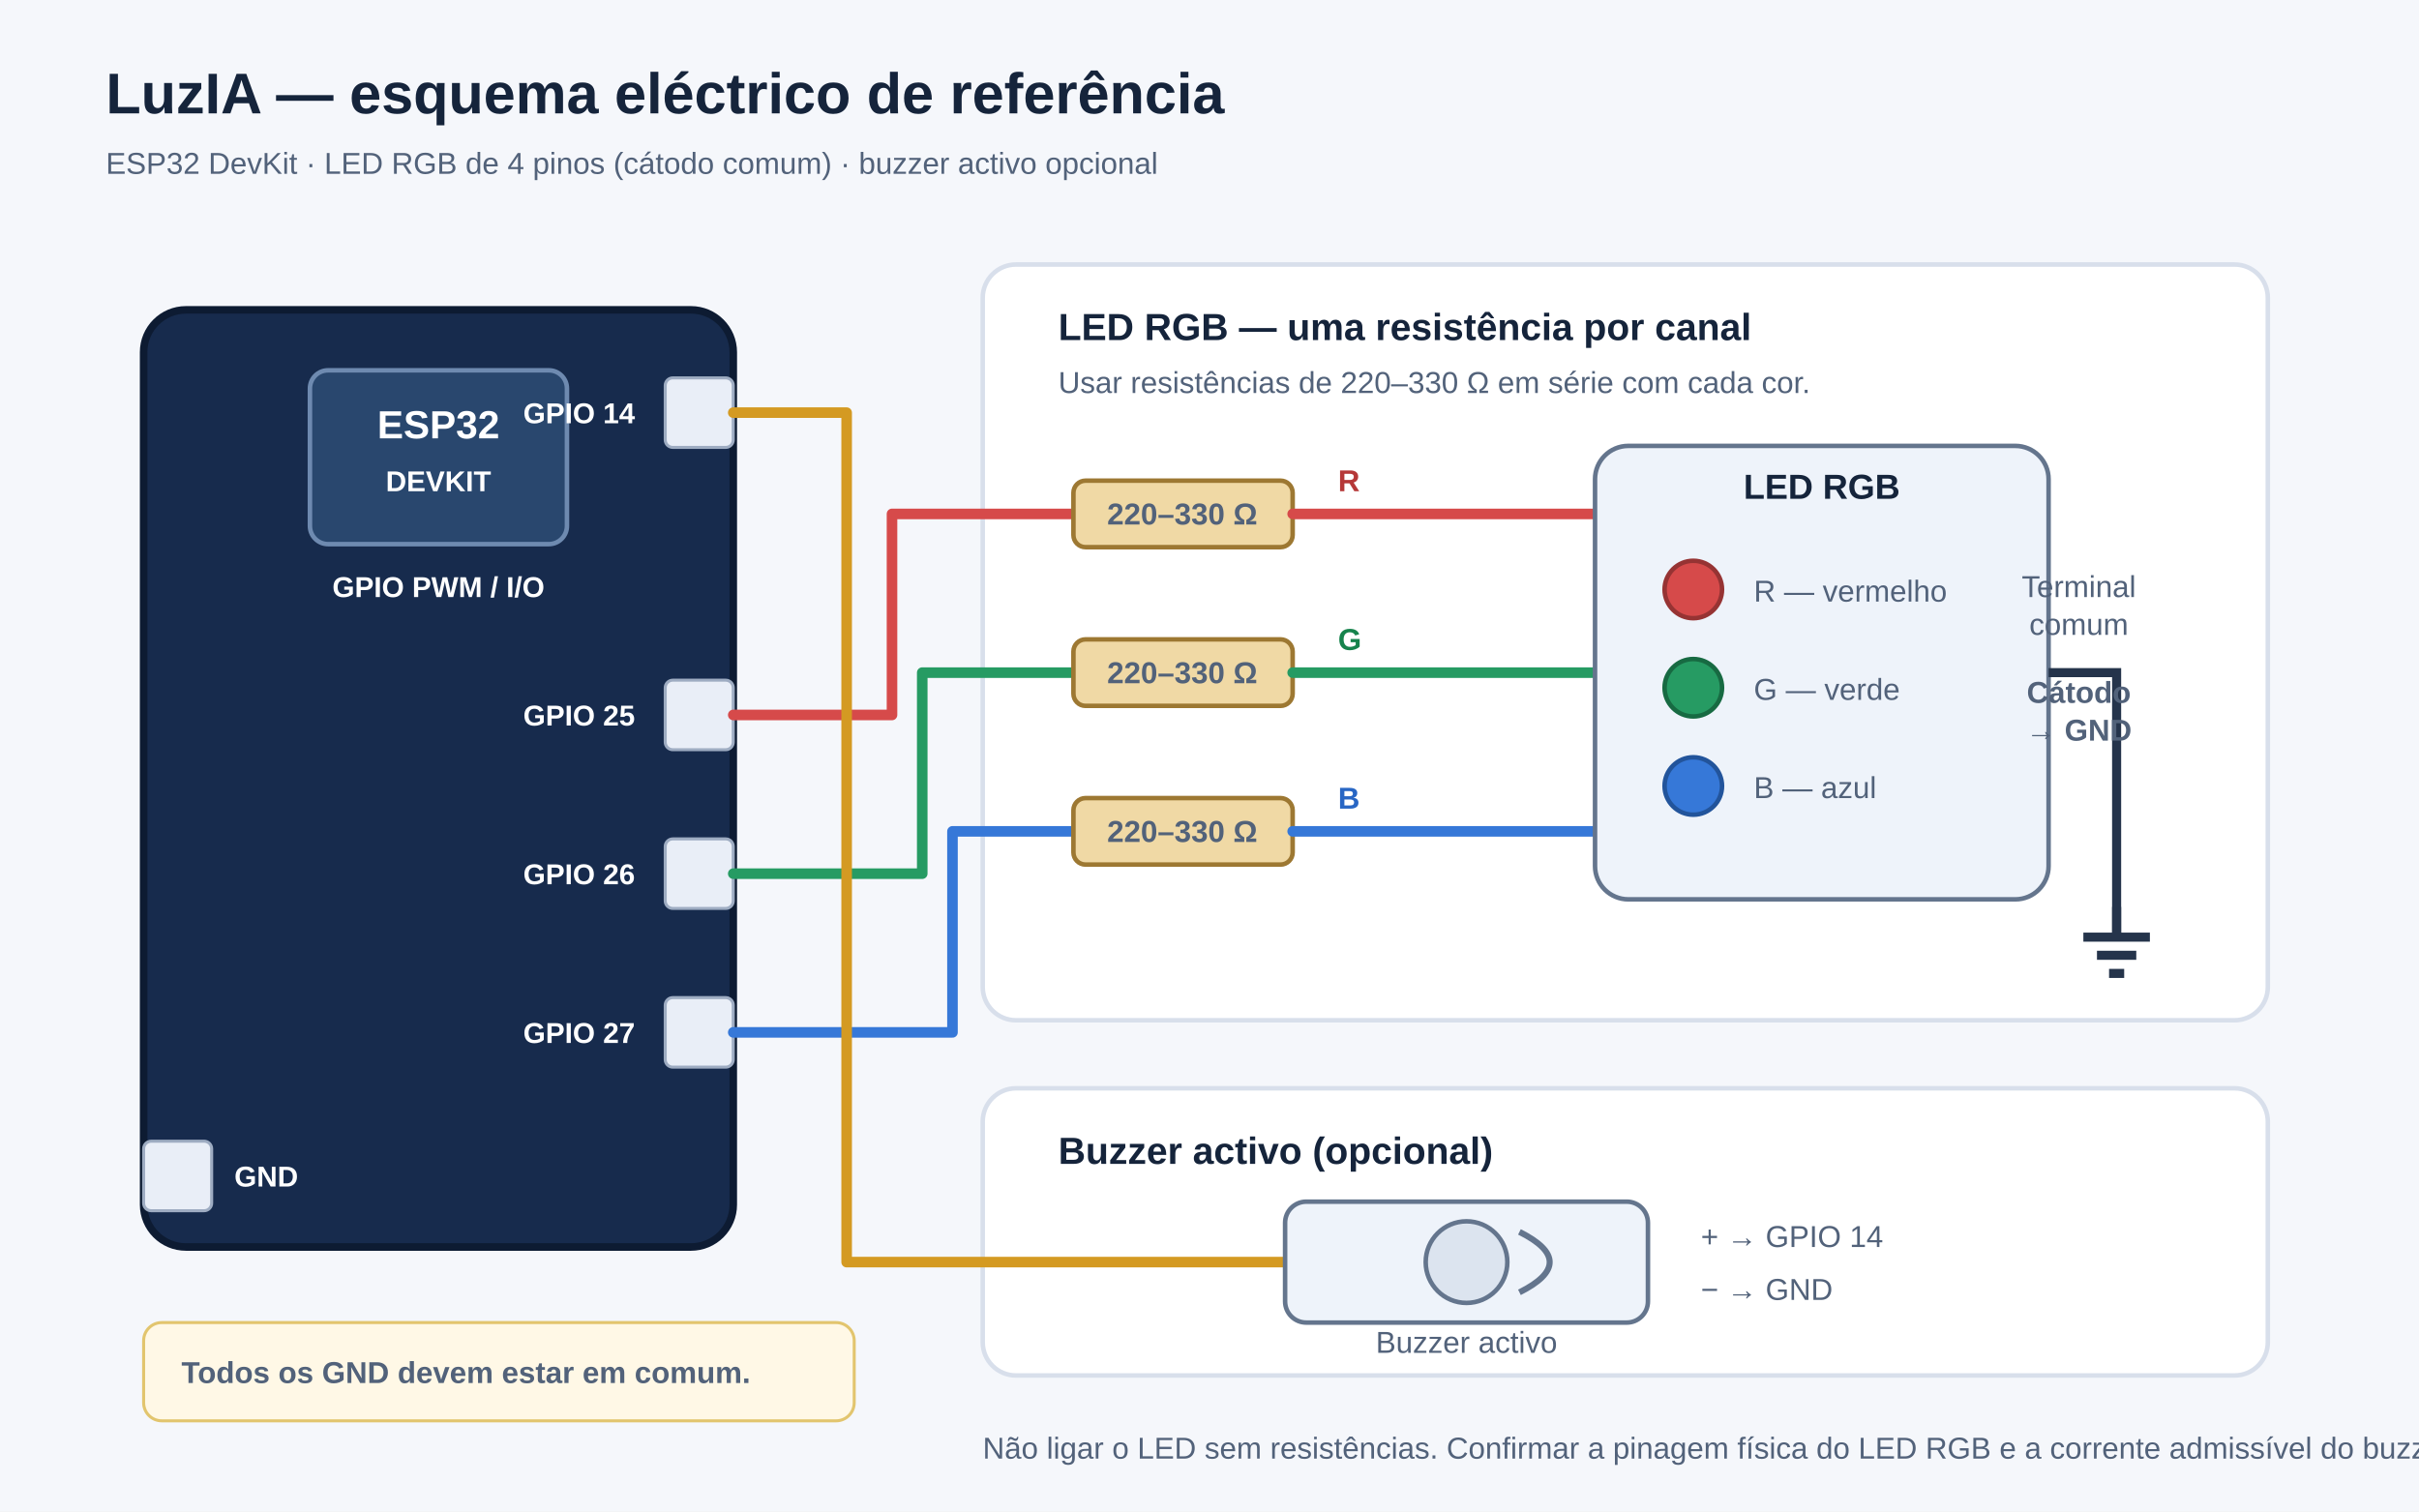
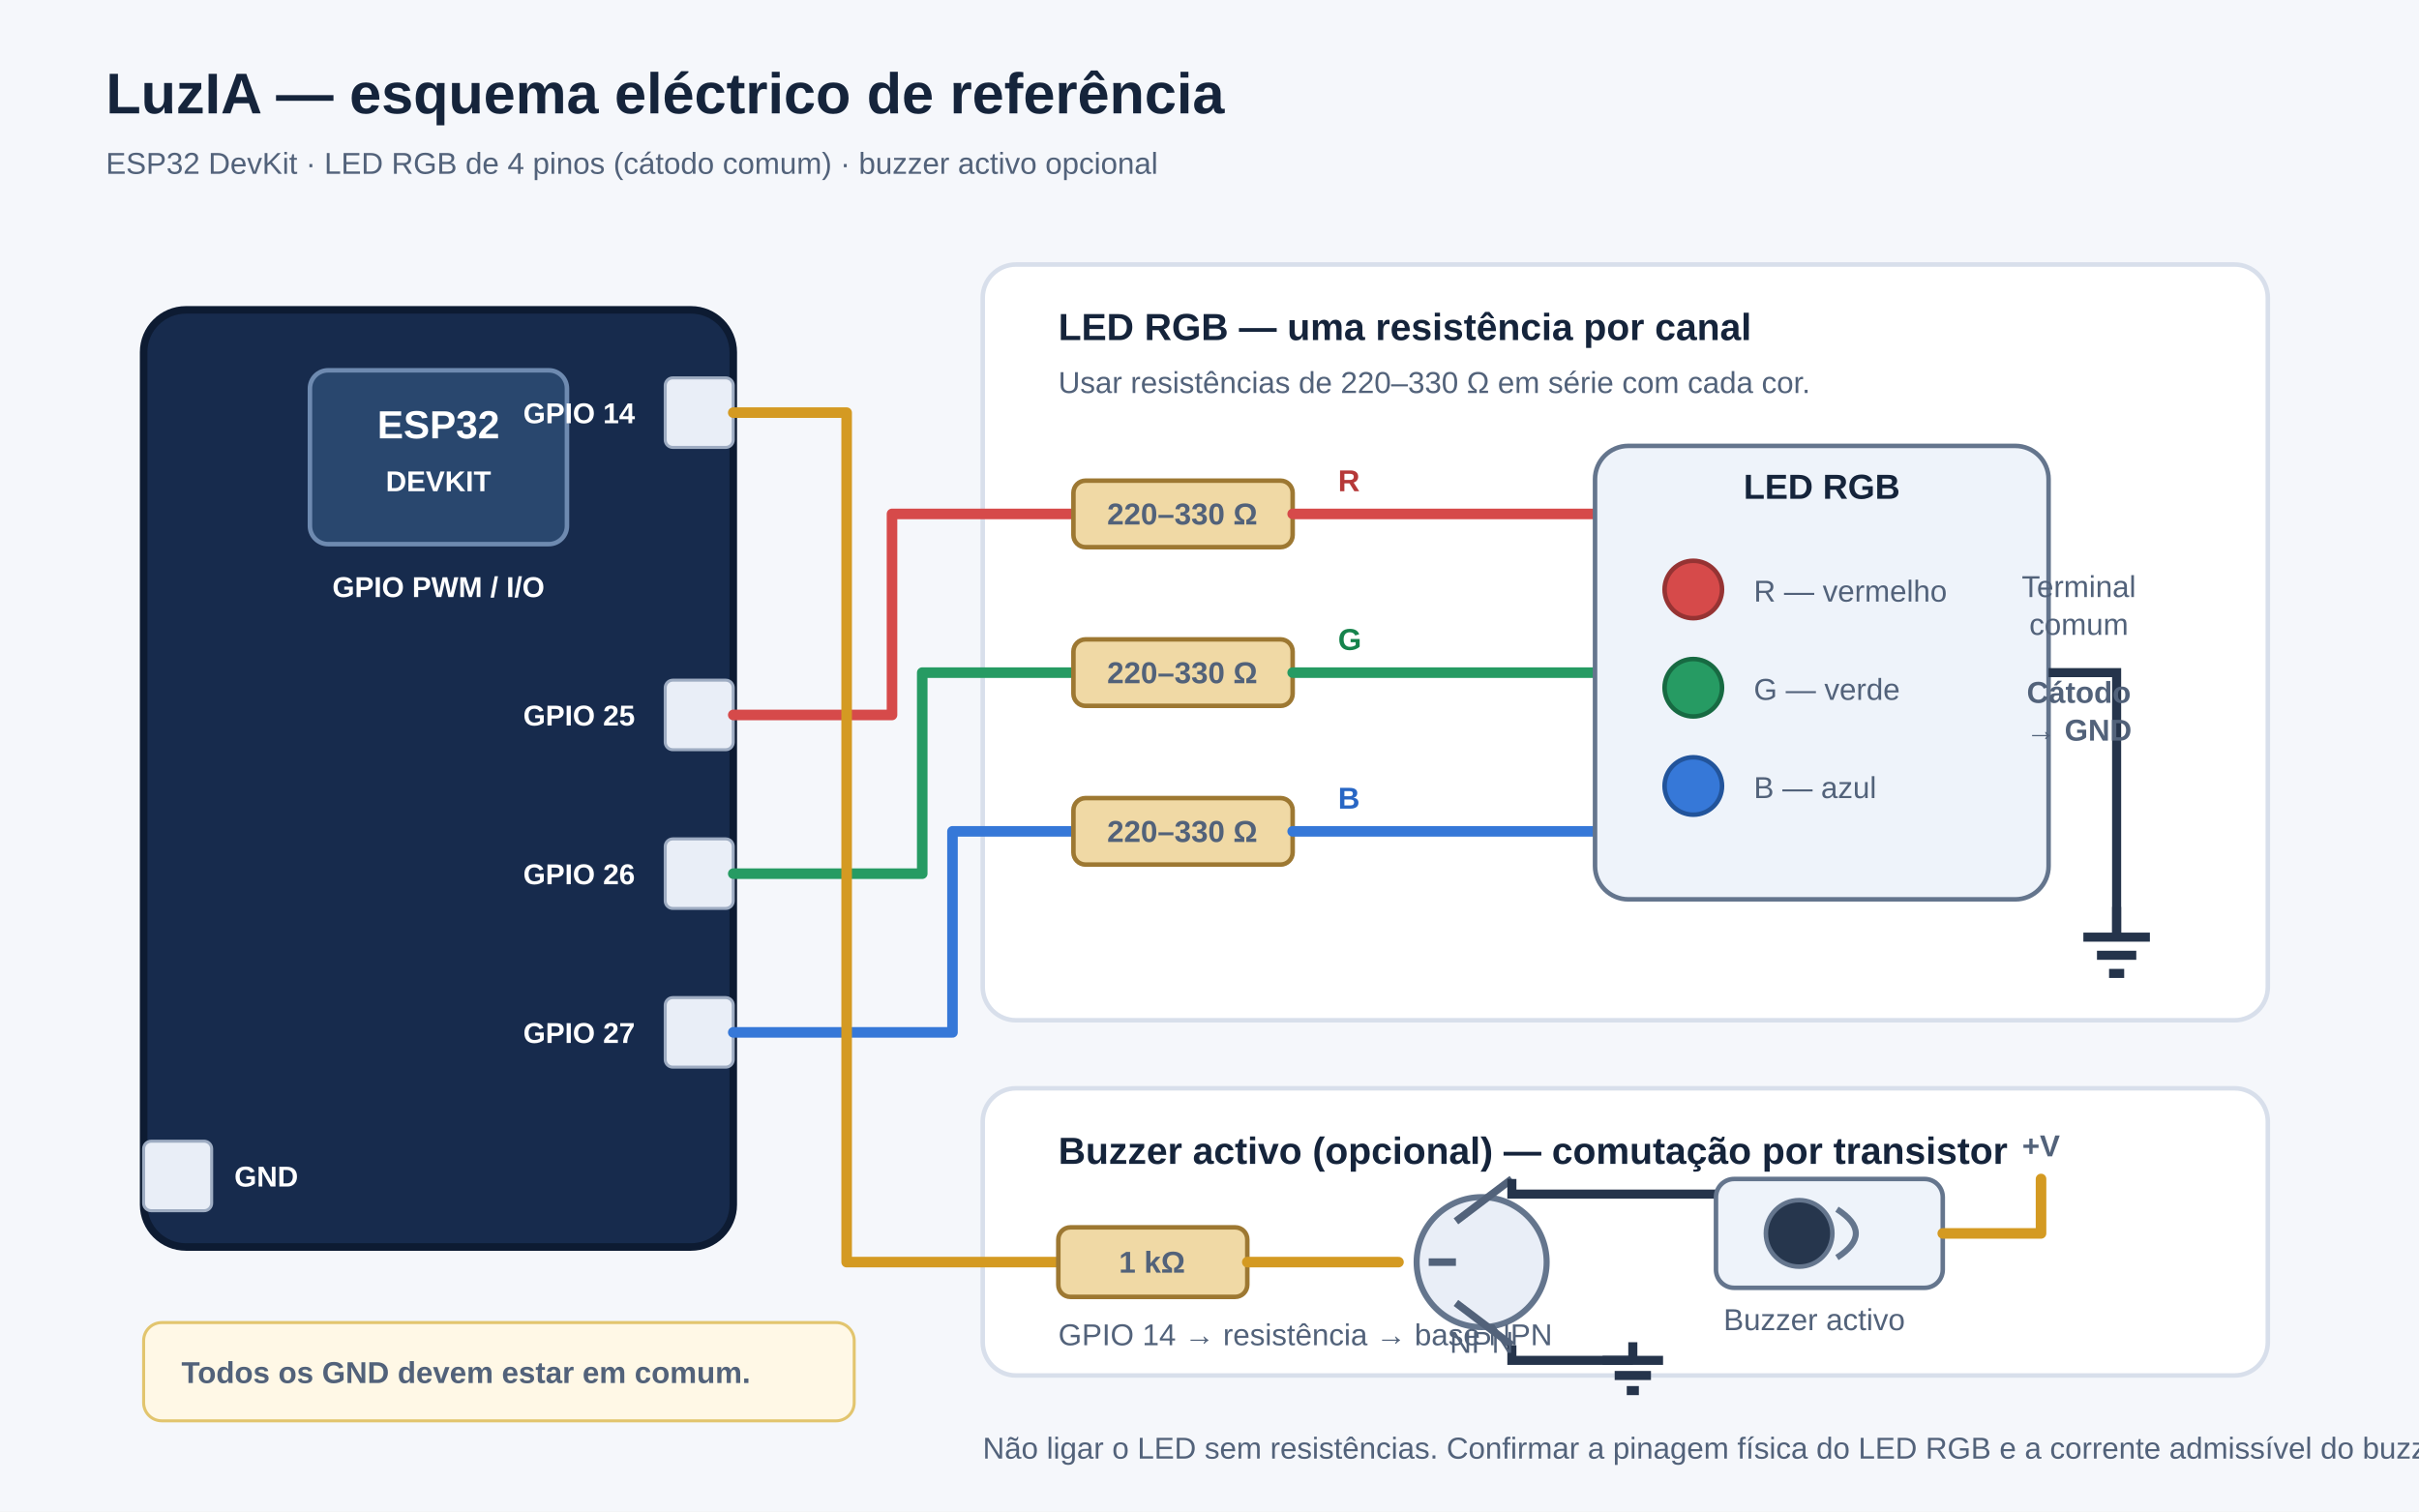
<svg xmlns="http://www.w3.org/2000/svg" width="1600" height="1000" viewBox="0 0 1600 1000" role="img" aria-labelledby="title desc">
  <defs>
    <style>
    .bg{fill:#f5f7fb}.panel{fill:#fff;stroke:#d8dfeb;stroke-width:3}.board{fill:#172b4d;stroke:#0d1b32;stroke-width:5}.boardtxt{fill:#fff;font:700 30px Arial}.label{fill:#15243b;font:700 25px Arial}.small{fill:#52627a;font:20px Arial}.pin{fill:#e9eef7;stroke:#9eacc2;stroke-width:2}.wireR{stroke:#d64a4a}.wireG{stroke:#269b63}.wireB{stroke:#3678d8}.wireY{stroke:#d49a22}.wire{fill:none;stroke-width:7;stroke-linecap:round;stroke-linejoin:round}.gnd{stroke:#25344b;stroke-width:6;fill:none}.res{fill:#f0d9a5;stroke:#9d7832;stroke-width:3}.component{fill:#eef3fa;stroke:#64758d;stroke-width:3}.note{fill:#fff8e6;stroke:#e2c56e;stroke-width:2}.number{fill:#fff;font:700 19px Arial}
  </style>
  </defs>
  <rect class="bg" width="1600" height="1000" />
  <text x="70" y="75" class="label" style="font-size:38px">LuzIA — esquema eléctrico de referência</text>
  <text x="70" y="115" class="small">ESP32 DevKit · LED RGB de 4 pinos (cátodo comum) · buzzer activo opcional</text>
  <rect x="95" y="205" width="390" height="620" rx="28" class="board" />
  <rect x="205" y="245" width="170" height="115" rx="12" fill="#29476e" stroke="#6e8ab0" stroke-width="3" />
  <text x="290" y="290" text-anchor="middle" class="boardtxt" style="font-size:26px">ESP32</text>
  <text x="290" y="325" text-anchor="middle" class="number">DEVKIT</text>
  <text x="290" y="395" text-anchor="middle" class="number">GPIO PWM / I/O</text>
  <g>
    <rect x="440" y="450" width="45" height="46" rx="5" class="pin" />
    <text x="420" y="480" text-anchor="end" class="number">GPIO 25</text>
    <rect x="440" y="555" width="45" height="46" rx="5" class="pin" />
    <text x="420" y="585" text-anchor="end" class="number">GPIO 26</text>
    <rect x="440" y="660" width="45" height="46" rx="5" class="pin" />
    <text x="420" y="690" text-anchor="end" class="number">GPIO 27</text>
    <rect x="95" y="755" width="45" height="46" rx="5" class="pin" />
    <text x="155" y="785" class="number">GND</text>
    <rect x="440" y="250" width="45" height="46" rx="5" class="pin" />
    <text x="420" y="280" text-anchor="end" class="number">GPIO 14</text>
  </g>
  <rect x="650" y="175" width="850" height="500" rx="22" class="panel" />
  <text x="700" y="225" class="label">LED RGB — uma resistência por canal</text>
  <text x="700" y="260" class="small">Usar resistências de 220–330 Ω em série com cada cor.</text>
  <path d="M485 473 H590 V340 H710" class="wire wireR" />
  <path d="M485 578 H610 V445 H710" class="wire wireG" />
  <path d="M485 683 H630 V550 H710" class="wire wireB" />
  <g>
    <rect x="710" y="318" width="145" height="44" rx="8" class="res" />
    <text x="782" y="347" text-anchor="middle" class="small" style="font-weight:bold">220–330 Ω</text>
    <rect x="710" y="423" width="145" height="44" rx="8" class="res" />
    <text x="782" y="452" text-anchor="middle" class="small" style="font-weight:bold">220–330 Ω</text>
    <rect x="710" y="528" width="145" height="44" rx="8" class="res" />
    <text x="782" y="557" text-anchor="middle" class="small" style="font-weight:bold">220–330 Ω</text>
-     <path d="M855 340 H1055" class="wire wireR" />
-     <path d="M855 445 H1055" class="wire wireG" />
-     <path d="M855 550 H1055" class="wire wireB" />
+     <path d="M855 340 H1101" class="wire wireR" />
+     <path d="M855 445 H1101" class="wire wireG" />
+     <path d="M855 550 H1101" class="wire wireB" />
    <text x="885" y="325" class="small" style="fill:#b63838;font-weight:bold">R</text>
    <text x="885" y="430" class="small" style="fill:#16834c;font-weight:bold">G</text>
    <text x="885" y="535" class="small" style="fill:#2866c4;font-weight:bold">B</text>
  </g>
  <rect x="1055" y="295" width="300" height="300" rx="22" class="component" />
  <text x="1205" y="330" text-anchor="middle" class="label" style="font-size:23px">LED RGB</text>
  <circle cx="1120" cy="390" r="19" fill="#d64a4a" stroke="#963333" stroke-width="3" />
  <circle cx="1120" cy="455" r="19" fill="#269b63" stroke="#176a42" stroke-width="3" />
  <circle cx="1120" cy="520" r="19" fill="#3678d8" stroke="#22549b" stroke-width="3" />
  <text x="1160" y="398" class="small">R — vermelho</text>
  <text x="1160" y="463" class="small">G — verde</text>
  <text x="1160" y="528" class="small">B — azul</text>
  <path d="M1355 445 H1400 V620" class="gnd" />
  <path d="M1400 620 v-20 m-22 20 h44 m-35 12 h26 m-18 12 h10" class="gnd" />
  <text x="1375" y="395" text-anchor="middle" class="small">Terminal</text>
  <text x="1375" y="420" text-anchor="middle" class="small">comum</text>
  <text x="1375" y="465" text-anchor="middle" class="small" style="font-weight:bold">Cátodo</text>
  <text x="1375" y="490" text-anchor="middle" class="small" style="font-weight:bold">→ GND</text>
  <rect x="650" y="720" width="850" height="190" rx="22" class="panel" />
-   <text x="700" y="770" class="label">Buzzer activo (opcional)</text>
-   <path d="M485 273 H560 V835 H850" class="wire wireY" />
-   <rect x="850" y="795" width="240" height="80" rx="14" class="component" />
-   <circle cx="970" cy="835" r="27" fill="#dce4ef" stroke="#64758d" stroke-width="3" />
-   <path d="M1005 815 Q1045 835 1005 855" stroke="#64758d" stroke-width="4" fill="none" />
-   <text x="970" y="895" text-anchor="middle" class="small">Buzzer activo</text>
-   <text x="1125" y="825" class="small">+ → GPIO 14</text>
-   <text x="1125" y="860" class="small">− → GND</text>
+   <text x="700" y="770" class="label">Buzzer activo (opcional) — comutação por transistor</text>
+   <path d="M485 273 H560 V835 H700" class="wire wireY" />
+   <rect x="700" y="812" width="125" height="46" rx="8" class="res" />
+   <text x="762" y="842" text-anchor="middle" class="small" style="font-weight:bold">1 kΩ</text>
+   <path d="M825 835 H925" class="wire wireY" />
+   <circle cx="980" cy="835" r="43" fill="#e9eef7" stroke="#64758d" stroke-width="4" />
+   <path d="M945 835 H963 M963 808 L1000 780 M963 862 L1000 890" stroke="#52627a" stroke-width="5" fill="none" />
+   <path d="M1000 780 V790 H1135" class="gnd" />
+   <rect x="1135" y="780" width="150" height="72" rx="12" class="component" />
+   <circle cx="1190" cy="816" r="22" fill="#26364d" stroke="#64758d" stroke-width="3" />
+   <path d="M1215 800 Q1240 816 1215 832" stroke="#64758d" stroke-width="4" fill="none" />
+   <path d="M1285 816 H1350 V780" class="wire wireY" />
+   <text x="1350" y="765" text-anchor="middle" class="small" style="font-weight:bold">+V</text>
+   <path d="M1000 890 V900 H1080" class="gnd" />
+   <path d="M1080 900 v-12 m-20 12 h40 m-32 10 h24 m-16 10 h8" class="gnd" />
+   <text x="980" y="895" text-anchor="middle" class="small">NPN</text>
+   <text x="1140" y="880" class="small">Buzzer activo</text>
+   <text x="700" y="890" class="small">GPIO 14 → resistência → base NPN</text>
  <rect x="95" y="875" width="470" height="65" rx="12" class="note" />
  <text x="120" y="915" class="small" style="font-weight:bold">Todos os GND devem estar em comum.</text>
  <text x="650" y="965" class="small">Não ligar o LED sem resistências. Confirmar a pinagem física do LED RGB e a corrente admissível do buzzer.</text>
</svg>
